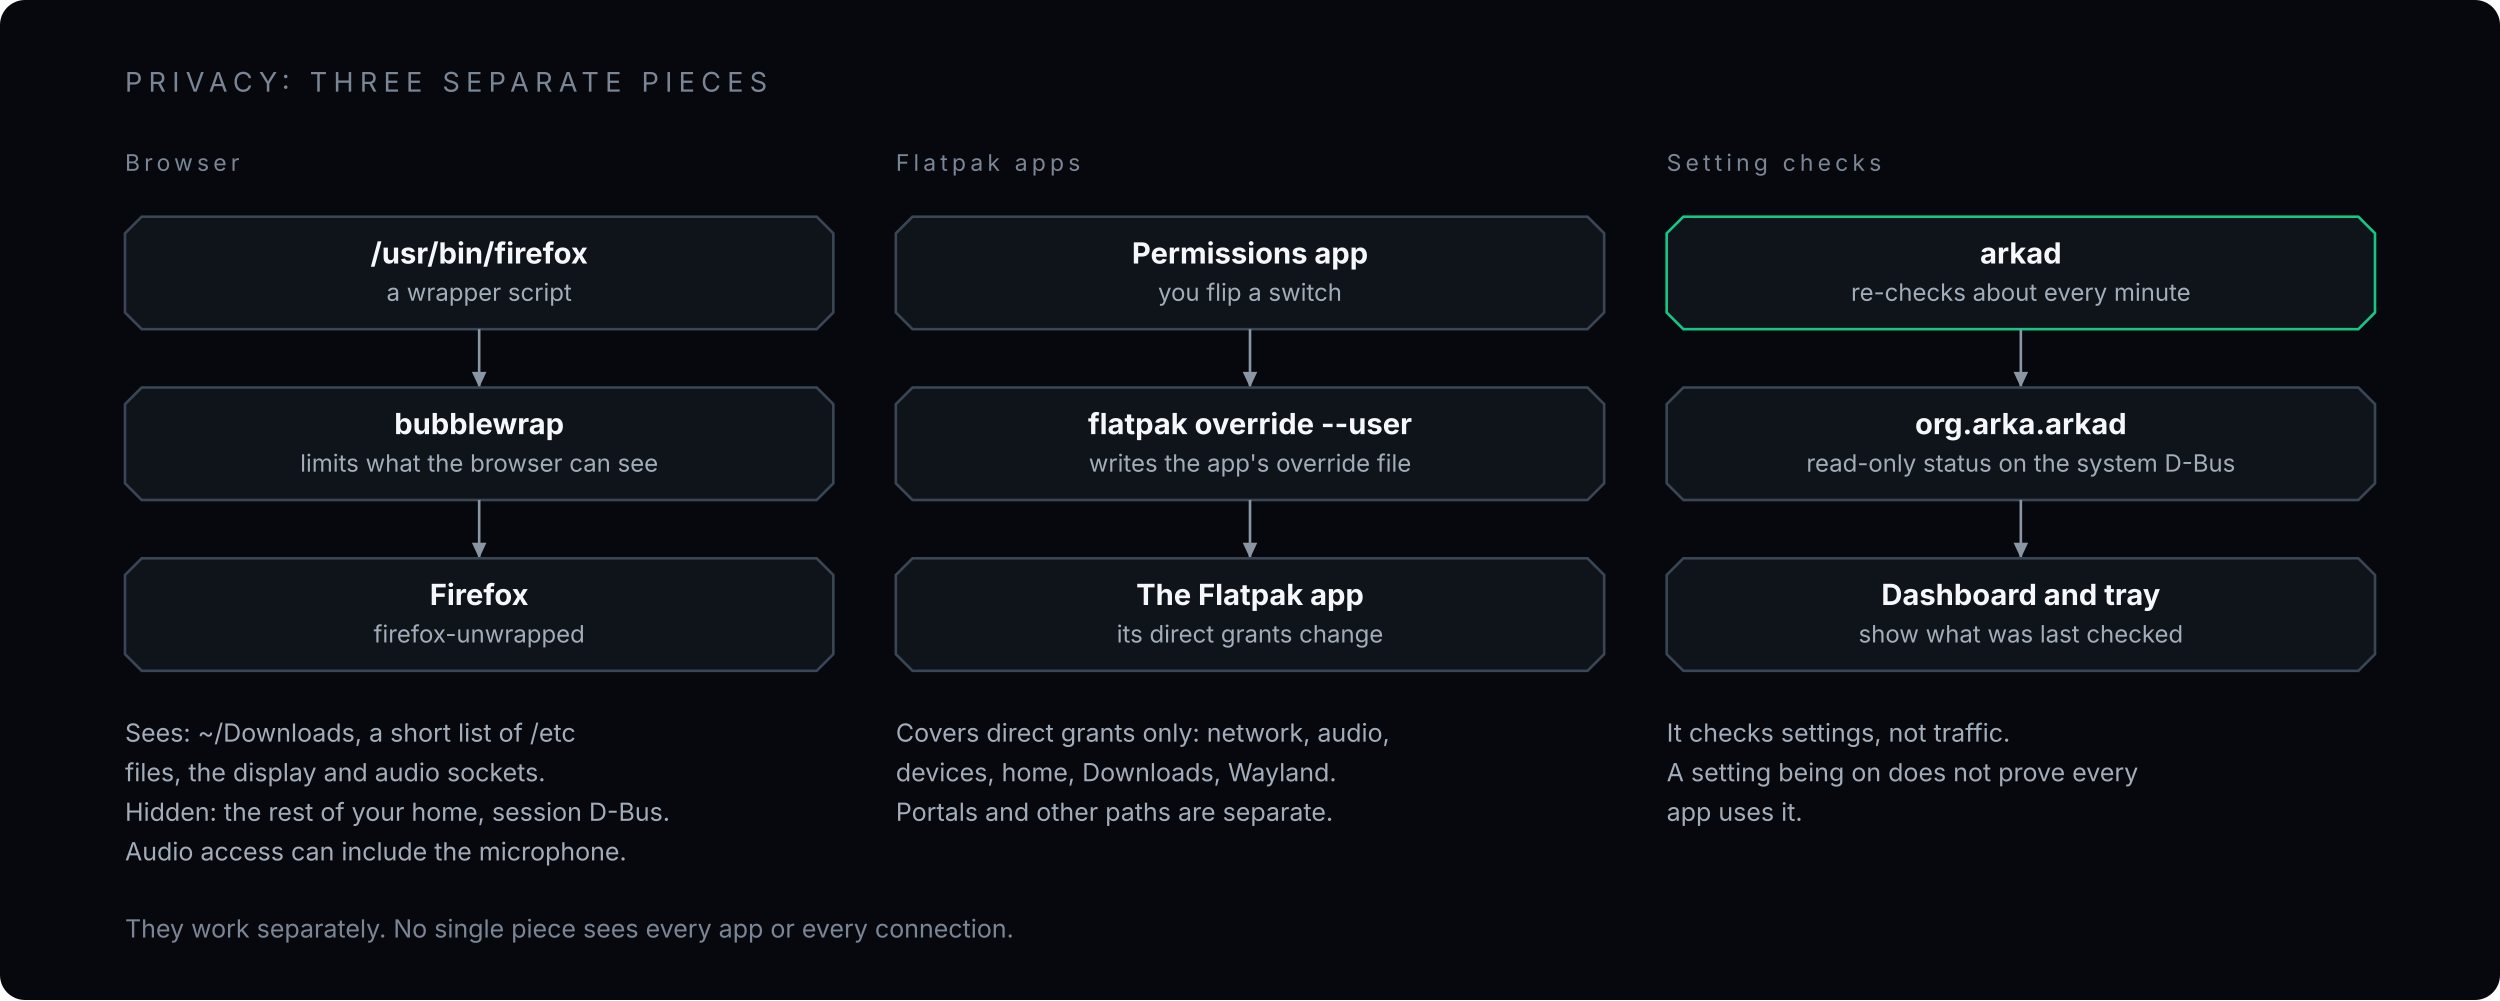
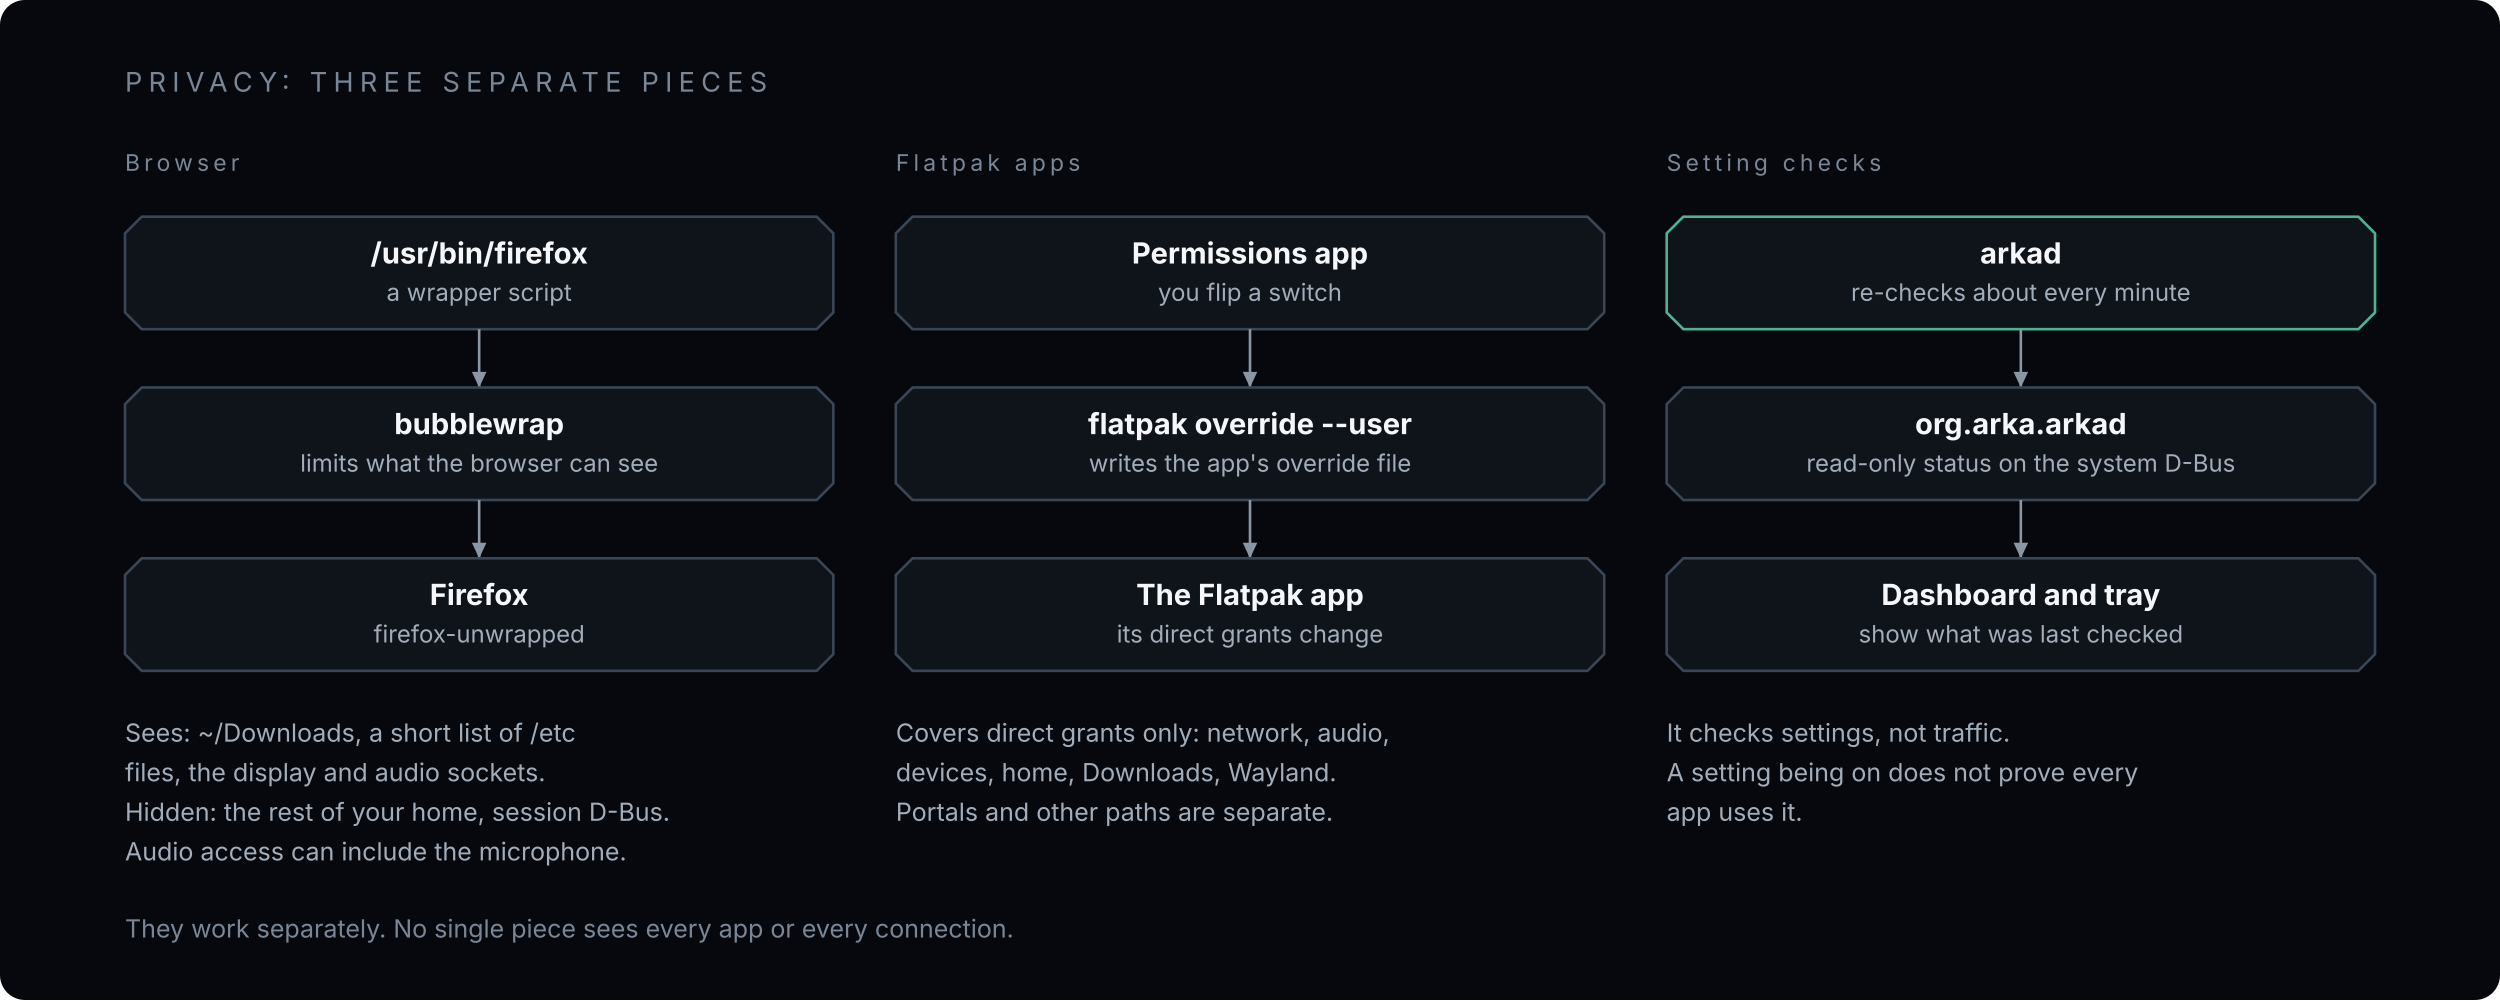
<svg xmlns="http://www.w3.org/2000/svg" width="1200" height="480" viewBox="0 0 1200 480" font-family="Inter, 'Noto Sans', 'Segoe UI', sans-serif">
  <defs>
    <marker id="a" markerWidth="8" markerHeight="8" refX="7.5" refY="4" orient="auto" markerUnits="userSpaceOnUse">
      <path d="M0 0.5L7.5 4L0 7.5Z" fill="#8b96a5" />
    </marker>
  </defs>
  <rect width="1200" height="480" rx="12" fill="#07080e" />
  <text x="60" y="44" text-anchor="start" font-size="13" letter-spacing="3" fill="#7a8696">PRIVACY: THREE SEPARATE PIECES</text>
  <text x="60" y="82" text-anchor="start" font-size="11" letter-spacing="2" fill="#7a8696">Browser</text>
  <path d="M68 104H392L400 112V150L392 158H68L60 150V112Z" fill="#0f141a" stroke="#3a4656" stroke-width="1.25" stroke-linejoin="miter" />
  <text x="230.0" y="126.5" text-anchor="middle" font-size="14" font-weight="700" fill="#f5f7fa">/usr/bin/firefox</text>
  <text x="230.0" y="144.4" text-anchor="middle" font-size="11.5" font-weight="400" fill="#a3adba">a wrapper script</text>
  <path d="M230.0 158 L230.0 186" fill="none" stroke="#8b96a5" stroke-width="1.25" stroke-linejoin="miter" marker-end="url(#a)" />
  <path d="M68 186H392L400 194V232L392 240H68L60 232V194Z" fill="#0f141a" stroke="#3a4656" stroke-width="1.25" stroke-linejoin="miter" />
  <text x="230.0" y="208.4" text-anchor="middle" font-size="14" font-weight="700" fill="#f5f7fa">bubblewrap</text>
  <text x="230.0" y="226.4" text-anchor="middle" font-size="11.5" font-weight="400" fill="#a3adba">limits what the browser can see</text>
  <path d="M230.0 240 L230.0 268" fill="none" stroke="#8b96a5" stroke-width="1.25" stroke-linejoin="miter" marker-end="url(#a)" />
  <path d="M68 268H392L400 276V314L392 322H68L60 314V276Z" fill="#0f141a" stroke="#3a4656" stroke-width="1.25" stroke-linejoin="miter" />
  <text x="230.0" y="290.4" text-anchor="middle" font-size="14" font-weight="700" fill="#f5f7fa">Firefox</text>
  <text x="230.0" y="308.4" text-anchor="middle" font-size="11.5" font-weight="400" fill="#a3adba">firefox-unwrapped</text>
  <text x="60" y="356" text-anchor="start" font-size="12" font-weight="400" fill="#a3adba">Sees: ~/Downloads, a short list of /etc</text>
  <text x="60" y="375" text-anchor="start" font-size="12" font-weight="400" fill="#a3adba">files, the display and audio sockets.</text>
  <text x="60" y="394" text-anchor="start" font-size="12" font-weight="400" fill="#a3adba">Hidden: the rest of your home, session D-Bus.</text>
  <text x="60" y="413" text-anchor="start" font-size="12" font-weight="400" fill="#a3adba">Audio access can include the microphone.</text>
  <text x="430" y="82" text-anchor="start" font-size="11" letter-spacing="2" fill="#7a8696">Flatpak apps</text>
  <path d="M438 104H762L770 112V150L762 158H438L430 150V112Z" fill="#0f141a" stroke="#3a4656" stroke-width="1.25" stroke-linejoin="miter" />
  <text x="600.0" y="126.5" text-anchor="middle" font-size="14" font-weight="700" fill="#f5f7fa">Permissions app</text>
  <text x="600.0" y="144.4" text-anchor="middle" font-size="11.5" font-weight="400" fill="#a3adba">you flip a switch</text>
  <path d="M600.0 158 L600.0 186" fill="none" stroke="#8b96a5" stroke-width="1.25" stroke-linejoin="miter" marker-end="url(#a)" />
  <path d="M438 186H762L770 194V232L762 240H438L430 232V194Z" fill="#0f141a" stroke="#3a4656" stroke-width="1.25" stroke-linejoin="miter" />
  <text x="600.0" y="208.4" text-anchor="middle" font-size="14" font-weight="700" fill="#f5f7fa">flatpak override --user</text>
  <text x="600.0" y="226.4" text-anchor="middle" font-size="11.5" font-weight="400" fill="#a3adba">writes the app's override file</text>
  <path d="M600.0 240 L600.0 268" fill="none" stroke="#8b96a5" stroke-width="1.25" stroke-linejoin="miter" marker-end="url(#a)" />
  <path d="M438 268H762L770 276V314L762 322H438L430 314V276Z" fill="#0f141a" stroke="#3a4656" stroke-width="1.25" stroke-linejoin="miter" />
  <text x="600.0" y="290.4" text-anchor="middle" font-size="14" font-weight="700" fill="#f5f7fa">The Flatpak app</text>
  <text x="600.0" y="308.4" text-anchor="middle" font-size="11.5" font-weight="400" fill="#a3adba">its direct grants change</text>
  <text x="430" y="356" text-anchor="start" font-size="12" font-weight="400" fill="#a3adba">Covers direct grants only: network, audio,</text>
  <text x="430" y="375" text-anchor="start" font-size="12" font-weight="400" fill="#a3adba">devices, home, Downloads, Wayland.</text>
  <text x="430" y="394" text-anchor="start" font-size="12" font-weight="400" fill="#a3adba">Portals and other paths are separate.</text>
  <text x="800" y="82" text-anchor="start" font-size="11" letter-spacing="2" fill="#7a8696">Setting checks</text>
-   <path d="M808 104H1132L1140 112V150L1132 158H808L800 150V112Z" fill="#0f141a" stroke="#16c784" stroke-width="1.25" stroke-linejoin="miter" />
+   <path d="M808 104H1132L1140 112V150L1132 158H808L800 150V112Z" fill="#0f141a" stroke="#4db491" stroke-width="1.25" stroke-linejoin="miter" />
  <text x="970.0" y="126.5" text-anchor="middle" font-size="14" font-weight="700" fill="#f5f7fa">arkad</text>
  <text x="970.0" y="144.4" text-anchor="middle" font-size="11.5" font-weight="400" fill="#a3adba">re-checks about every minute</text>
  <path d="M970.0 158 L970.0 186" fill="none" stroke="#8b96a5" stroke-width="1.25" stroke-linejoin="miter" marker-end="url(#a)" />
  <path d="M808 186H1132L1140 194V232L1132 240H808L800 232V194Z" fill="#0f141a" stroke="#3a4656" stroke-width="1.25" stroke-linejoin="miter" />
  <text x="970.0" y="208.4" text-anchor="middle" font-size="14" font-weight="700" fill="#f5f7fa">org.arka.arkad</text>
  <text x="970.0" y="226.4" text-anchor="middle" font-size="11.5" font-weight="400" fill="#a3adba">read-only status on the system D-Bus</text>
  <path d="M970.0 240 L970.0 268" fill="none" stroke="#8b96a5" stroke-width="1.25" stroke-linejoin="miter" marker-end="url(#a)" />
  <path d="M808 268H1132L1140 276V314L1132 322H808L800 314V276Z" fill="#0f141a" stroke="#3a4656" stroke-width="1.25" stroke-linejoin="miter" />
  <text x="970.0" y="290.4" text-anchor="middle" font-size="14" font-weight="700" fill="#f5f7fa">Dashboard and tray</text>
  <text x="970.0" y="308.4" text-anchor="middle" font-size="11.5" font-weight="400" fill="#a3adba">show what was last checked</text>
  <text x="800" y="356" text-anchor="start" font-size="12" font-weight="400" fill="#a3adba">It checks settings, not traffic.</text>
  <text x="800" y="375" text-anchor="start" font-size="12" font-weight="400" fill="#a3adba">A setting being on does not prove every</text>
  <text x="800" y="394" text-anchor="start" font-size="12" font-weight="400" fill="#a3adba">app uses it.</text>
  <text x="60" y="450" text-anchor="start" font-size="12" font-weight="400" fill="#7a8696">They work separately. No single piece sees every app or every connection.</text>
</svg>
